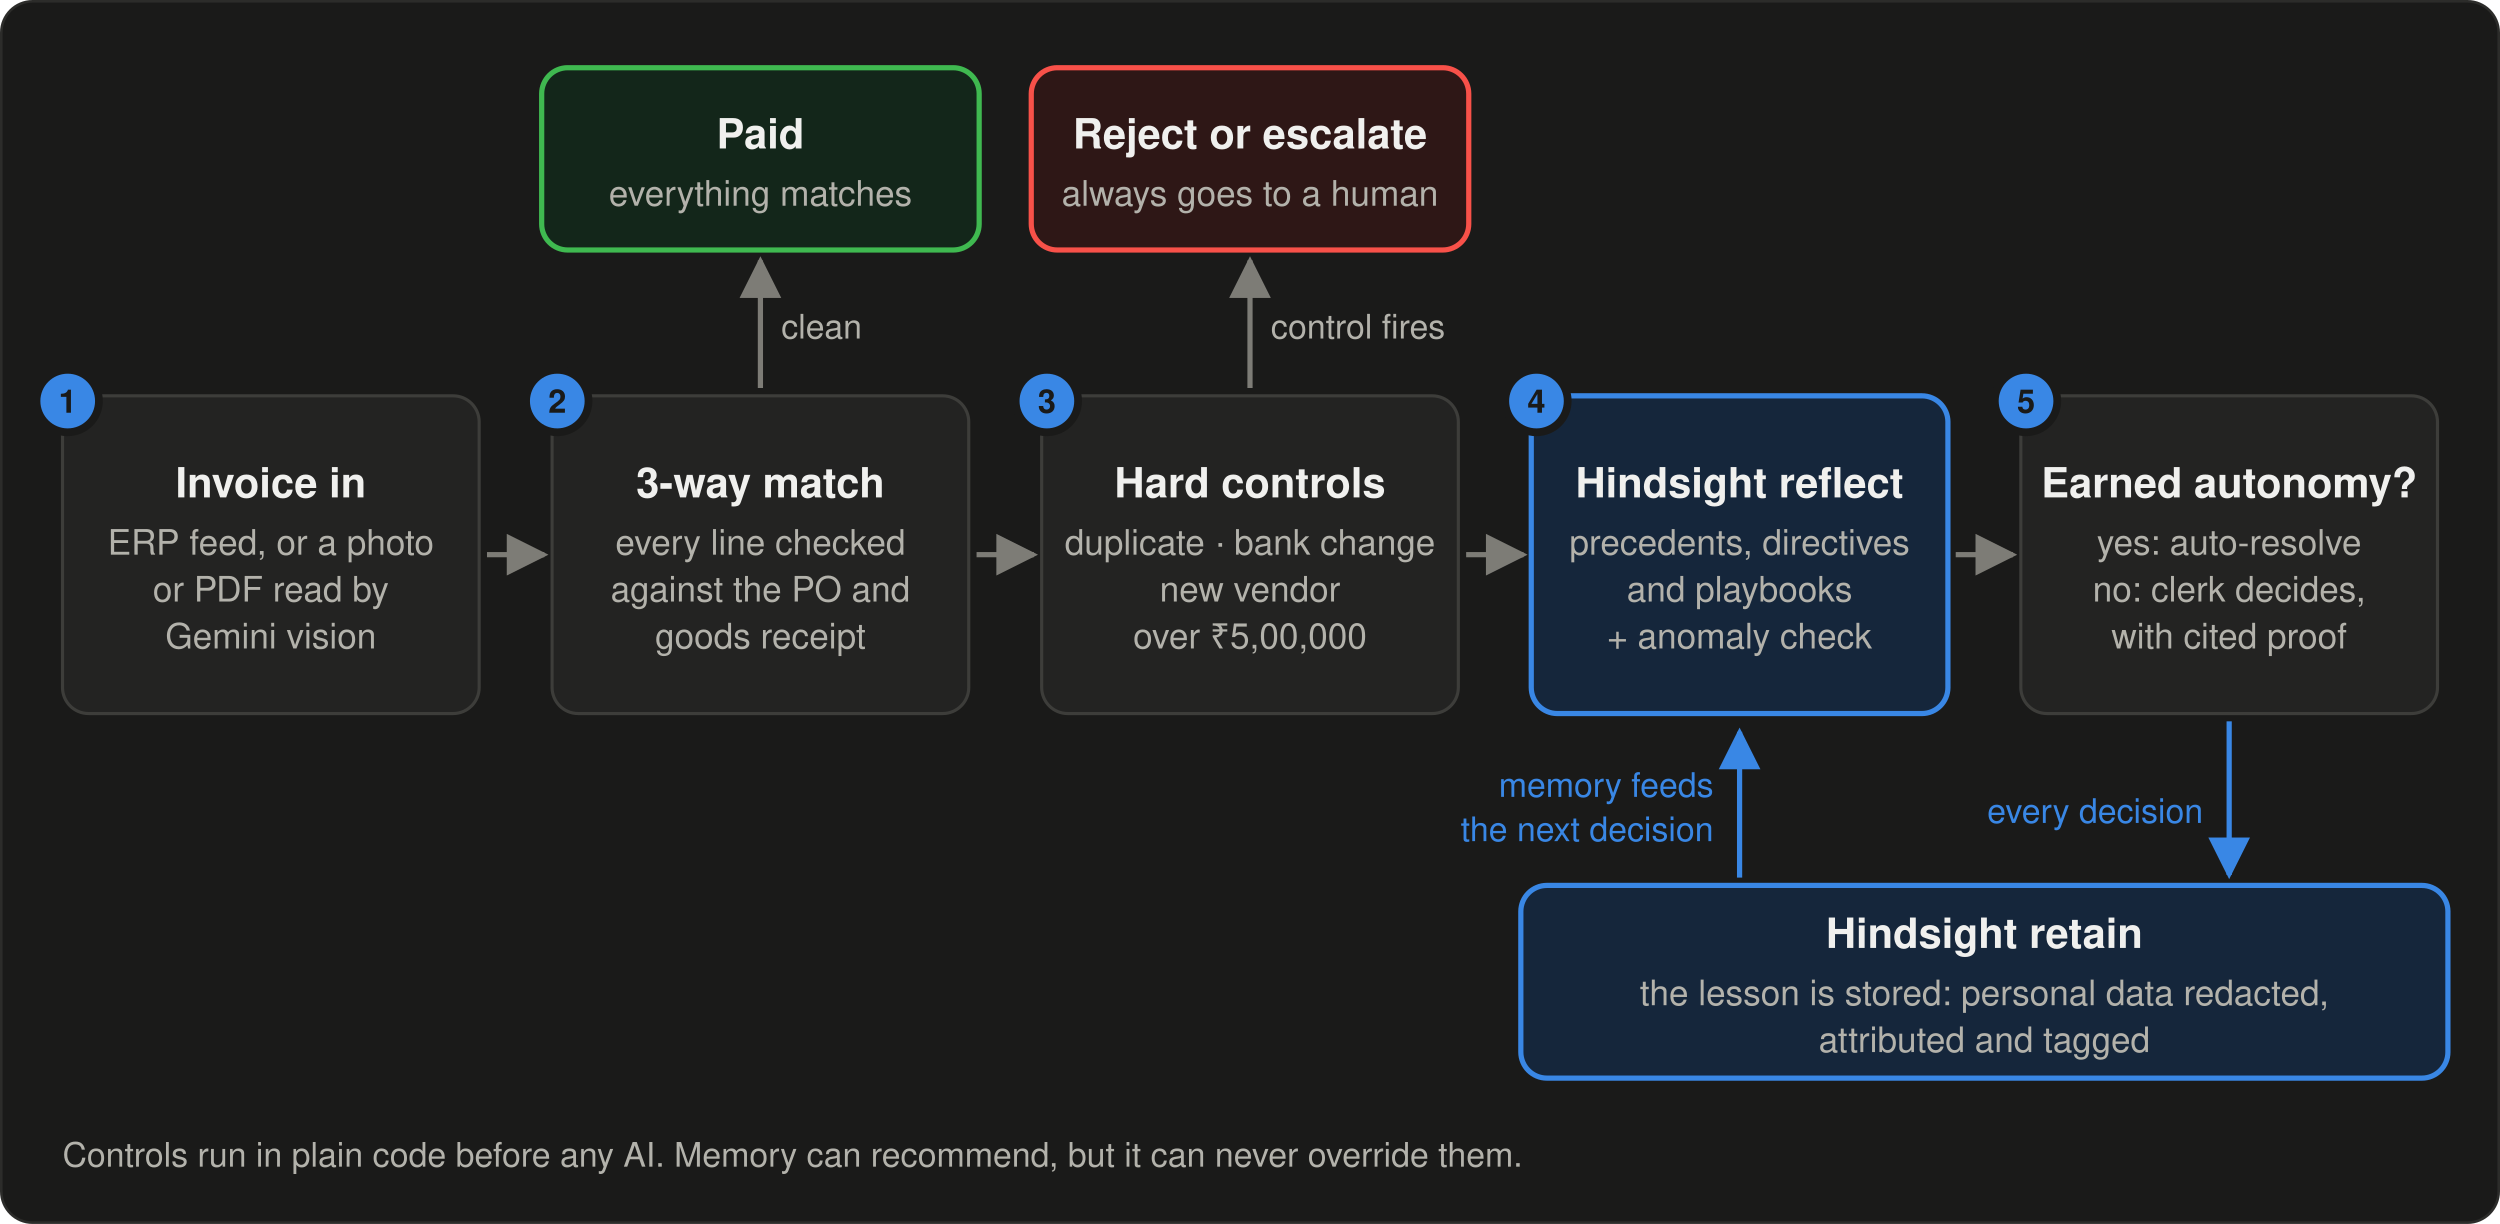
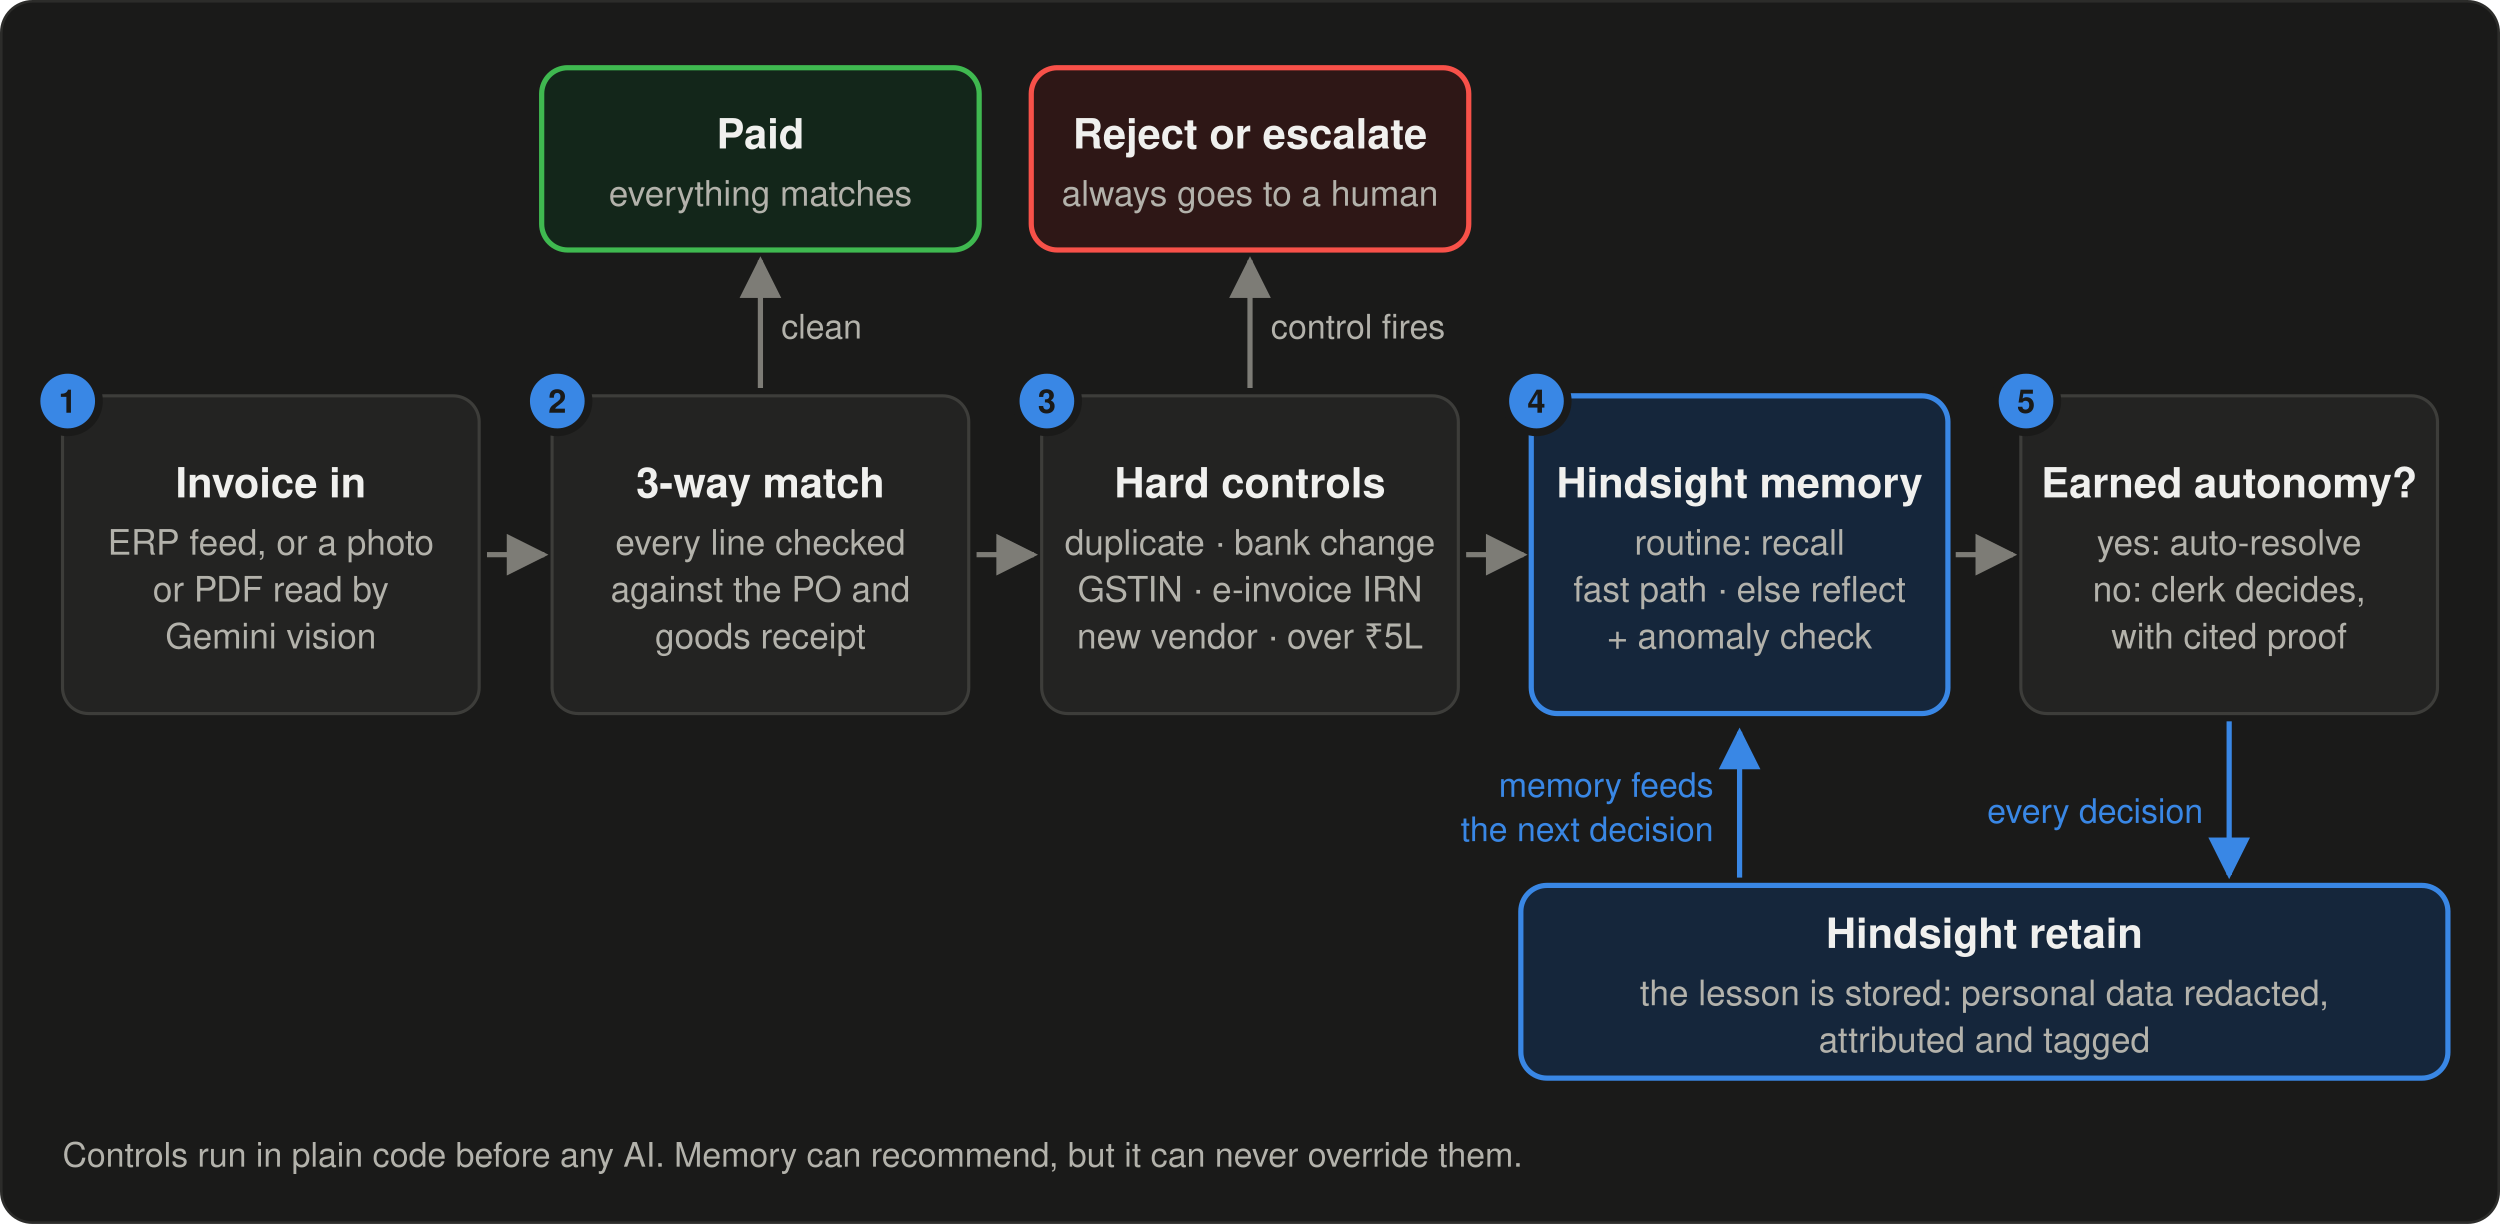
<svg xmlns="http://www.w3.org/2000/svg" width="960" height="470" viewBox="0 0 960 470" font-family="Segoe UI, -apple-system, BlinkMacSystemFont, Helvetica Neue, Helvetica, Arial, sans-serif" role="img" aria-labelledby="t d">
  <defs>
    <marker id="a" viewBox="0 0 10 10" refX="9" refY="5" markerWidth="8" markerHeight="8" orient="auto">
      <path d="M0,0 L10,5 L0,10 z" fill="#7d7c76" />
    </marker>
    <marker id="aa" viewBox="0 0 10 10" refX="9" refY="5" markerWidth="8" markerHeight="8" orient="auto">
      <path d="M0,0 L10,5 L0,10 z" fill="#3987e5" />
    </marker>
  </defs>
  <rect x="0.5" y="0.5" width="959" height="469" rx="12" fill="#1a1a19" stroke="#2c2c2a" />
  <rect x="24" y="152" width="160" height="122" rx="10" fill="#232322" stroke="#3d3d3a" stroke-width="1.2" />
  <text x="104.0" y="191.0" font-size="16" font-weight="600" fill="#f0f0ee" text-anchor="middle">Invoice in</text>
  <text x="104.0" y="213.0" font-size="13.5" font-weight="400" fill="#b3b2ab" text-anchor="middle">ERP feed, or a photo</text>
  <text x="104.0" y="231.0" font-size="13.5" font-weight="400" fill="#b3b2ab" text-anchor="middle">or PDF read by</text>
  <text x="104.0" y="249.0" font-size="13.5" font-weight="400" fill="#b3b2ab" text-anchor="middle">Gemini vision</text>
  <circle cx="26" cy="154" r="12" fill="#3987e5" stroke="#1a1a19" stroke-width="3" />
  <text x="26" y="158.5" font-size="12.5" font-weight="700" fill="#1a1a19" text-anchor="middle">1</text>
  <rect x="212" y="152" width="160" height="122" rx="10" fill="#232322" stroke="#3d3d3a" stroke-width="1.2" />
  <text x="292.0" y="191.0" font-size="16" font-weight="600" fill="#f0f0ee" text-anchor="middle">3-way match</text>
  <text x="292.0" y="213.0" font-size="13.5" font-weight="400" fill="#b3b2ab" text-anchor="middle">every line checked</text>
  <text x="292.0" y="231.0" font-size="13.5" font-weight="400" fill="#b3b2ab" text-anchor="middle">against the PO and</text>
  <text x="292.0" y="249.0" font-size="13.5" font-weight="400" fill="#b3b2ab" text-anchor="middle">goods receipt</text>
  <circle cx="214" cy="154" r="12" fill="#3987e5" stroke="#1a1a19" stroke-width="3" />
  <text x="214" y="158.5" font-size="12.5" font-weight="700" fill="#1a1a19" text-anchor="middle">2</text>
  <path d="M187,213.0 L209,213.0" fill="none" stroke="#7d7c76" stroke-width="2" stroke-linejoin="round" marker-end="url(#a)" />
  <rect x="400" y="152" width="160" height="122" rx="10" fill="#232322" stroke="#3d3d3a" stroke-width="1.2" />
  <text x="480.0" y="191.0" font-size="16" font-weight="600" fill="#f0f0ee" text-anchor="middle">Hard controls</text>
  <text x="480.0" y="213.0" font-size="13.5" font-weight="400" fill="#b3b2ab" text-anchor="middle">duplicate · bank change</text>
-   <text x="480.0" y="231.0" font-size="13.5" font-weight="400" fill="#b3b2ab" text-anchor="middle">new vendor</text>
-   <text x="480.0" y="249.0" font-size="13.5" font-weight="400" fill="#b3b2ab" text-anchor="middle">over ₹5,00,000</text>
+   <text x="480.0" y="231.0" font-size="13.5" font-weight="400" fill="#b3b2ab" text-anchor="middle">GSTIN · e-invoice IRN</text>
+   <text x="480.0" y="249.0" font-size="13.5" font-weight="400" fill="#b3b2ab" text-anchor="middle">new vendor · over ₹5L</text>
  <circle cx="402" cy="154" r="12" fill="#3987e5" stroke="#1a1a19" stroke-width="3" />
  <text x="402" y="158.5" font-size="12.5" font-weight="700" fill="#1a1a19" text-anchor="middle">3</text>
  <path d="M375,213.0 L397,213.0" fill="none" stroke="#7d7c76" stroke-width="2" stroke-linejoin="round" marker-end="url(#a)" />
  <rect x="588" y="152" width="160" height="122" rx="10" fill="#15263b" stroke="#3987e5" stroke-width="2" />
-   <text x="668.0" y="191.0" font-size="16" font-weight="600" fill="#f0f0ee" text-anchor="middle">Hindsight reflect</text>
-   <text x="668.0" y="213.0" font-size="13.5" font-weight="400" fill="#b3b2ab" text-anchor="middle">precedents, directives</text>
-   <text x="668.0" y="231.0" font-size="13.5" font-weight="400" fill="#b3b2ab" text-anchor="middle">and playbooks</text>
+   <text x="668.0" y="191.0" font-size="16" font-weight="600" fill="#f0f0ee" text-anchor="middle">Hindsight memory</text>
+   <text x="668.0" y="213.0" font-size="13.5" font-weight="400" fill="#b3b2ab" text-anchor="middle">routine: recall</text>
+   <text x="668.0" y="231.0" font-size="13.5" font-weight="400" fill="#b3b2ab" text-anchor="middle">fast path · else reflect</text>
  <text x="668.0" y="249.0" font-size="13.5" font-weight="400" fill="#b3b2ab" text-anchor="middle">+ anomaly check</text>
  <circle cx="590" cy="154" r="12" fill="#3987e5" stroke="#1a1a19" stroke-width="3" />
  <text x="590" y="158.5" font-size="12.5" font-weight="700" fill="#1a1a19" text-anchor="middle">4</text>
  <path d="M563,213.0 L585,213.0" fill="none" stroke="#7d7c76" stroke-width="2" stroke-linejoin="round" marker-end="url(#a)" />
  <rect x="776" y="152" width="160" height="122" rx="10" fill="#232322" stroke="#3d3d3a" stroke-width="1.2" />
  <text x="856.0" y="191.0" font-size="16" font-weight="600" fill="#f0f0ee" text-anchor="middle">Earned autonomy?</text>
  <text x="856.0" y="213.0" font-size="13.5" font-weight="400" fill="#b3b2ab" text-anchor="middle">yes: auto-resolve</text>
  <text x="856.0" y="231.0" font-size="13.5" font-weight="400" fill="#b3b2ab" text-anchor="middle">no: clerk decides,</text>
  <text x="856.0" y="249.0" font-size="13.5" font-weight="400" fill="#b3b2ab" text-anchor="middle">with cited proof</text>
  <circle cx="778" cy="154" r="12" fill="#3987e5" stroke="#1a1a19" stroke-width="3" />
  <text x="778" y="158.5" font-size="12.5" font-weight="700" fill="#1a1a19" text-anchor="middle">5</text>
  <path d="M751,213.0 L773,213.0" fill="none" stroke="#7d7c76" stroke-width="2" stroke-linejoin="round" marker-end="url(#a)" />
  <rect x="208" y="26" width="168" height="70" rx="10" fill="#13261a" stroke="#3fb950" stroke-width="2" />
  <text x="292.0" y="57.0" font-size="16" font-weight="600" fill="#f0f0ee" text-anchor="middle">Paid</text>
  <text x="292.0" y="79.0" font-size="13.5" font-weight="400" fill="#b3b2ab" text-anchor="middle">everything matches</text>
  <path d="M292.0,149 L292.0,100" fill="none" stroke="#7d7c76" stroke-width="2" stroke-linejoin="round" marker-end="url(#a)" />
  <text x="300.0" y="130" font-size="13" font-weight="400" fill="#b3b2ab" text-anchor="start">clean</text>
  <rect x="396" y="26" width="168" height="70" rx="10" fill="#2e1716" stroke="#f85149" stroke-width="2" />
  <text x="480.0" y="57.0" font-size="16" font-weight="600" fill="#f0f0ee" text-anchor="middle">Reject or escalate</text>
  <text x="480.0" y="79.0" font-size="13.5" font-weight="400" fill="#b3b2ab" text-anchor="middle">always goes to a human</text>
  <path d="M480.0,149 L480.0,100" fill="none" stroke="#7d7c76" stroke-width="2" stroke-linejoin="round" marker-end="url(#a)" />
  <text x="488.0" y="130" font-size="13" font-weight="400" fill="#b3b2ab" text-anchor="start">control fires</text>
  <rect x="584" y="340" width="356" height="74" rx="10" fill="#15263b" stroke="#3987e5" stroke-width="2" />
  <text x="762.0" y="364.0" font-size="16" font-weight="600" fill="#f0f0ee" text-anchor="middle">Hindsight retain</text>
  <text x="762.0" y="386.0" font-size="13.5" font-weight="400" fill="#b3b2ab" text-anchor="middle">the lesson is stored: personal data redacted,</text>
  <text x="762.0" y="404.0" font-size="13.5" font-weight="400" fill="#b3b2ab" text-anchor="middle">attributed and tagged</text>
  <path d="M856.0,277 L856.0,336" fill="none" stroke="#3987e5" stroke-width="2" stroke-linejoin="round" marker-end="url(#aa)" />
  <path d="M668.0,337 L668.0,281" fill="none" stroke="#3987e5" stroke-width="2" stroke-linejoin="round" marker-end="url(#aa)" />
  <text x="658.0" y="306" font-size="13" font-weight="400" fill="#3987e5" text-anchor="end">memory feeds</text>
  <text x="658.0" y="323" font-size="13" font-weight="400" fill="#3987e5" text-anchor="end">the next decision</text>
  <text x="846.0" y="316" font-size="13" font-weight="400" fill="#3987e5" text-anchor="end">every decision</text>
  <text x="24" y="448" font-size="13" font-weight="400" fill="#b3b2ab" text-anchor="start">Controls run in plain code before any AI. Memory can recommend, but it can never override them.</text>
</svg>
